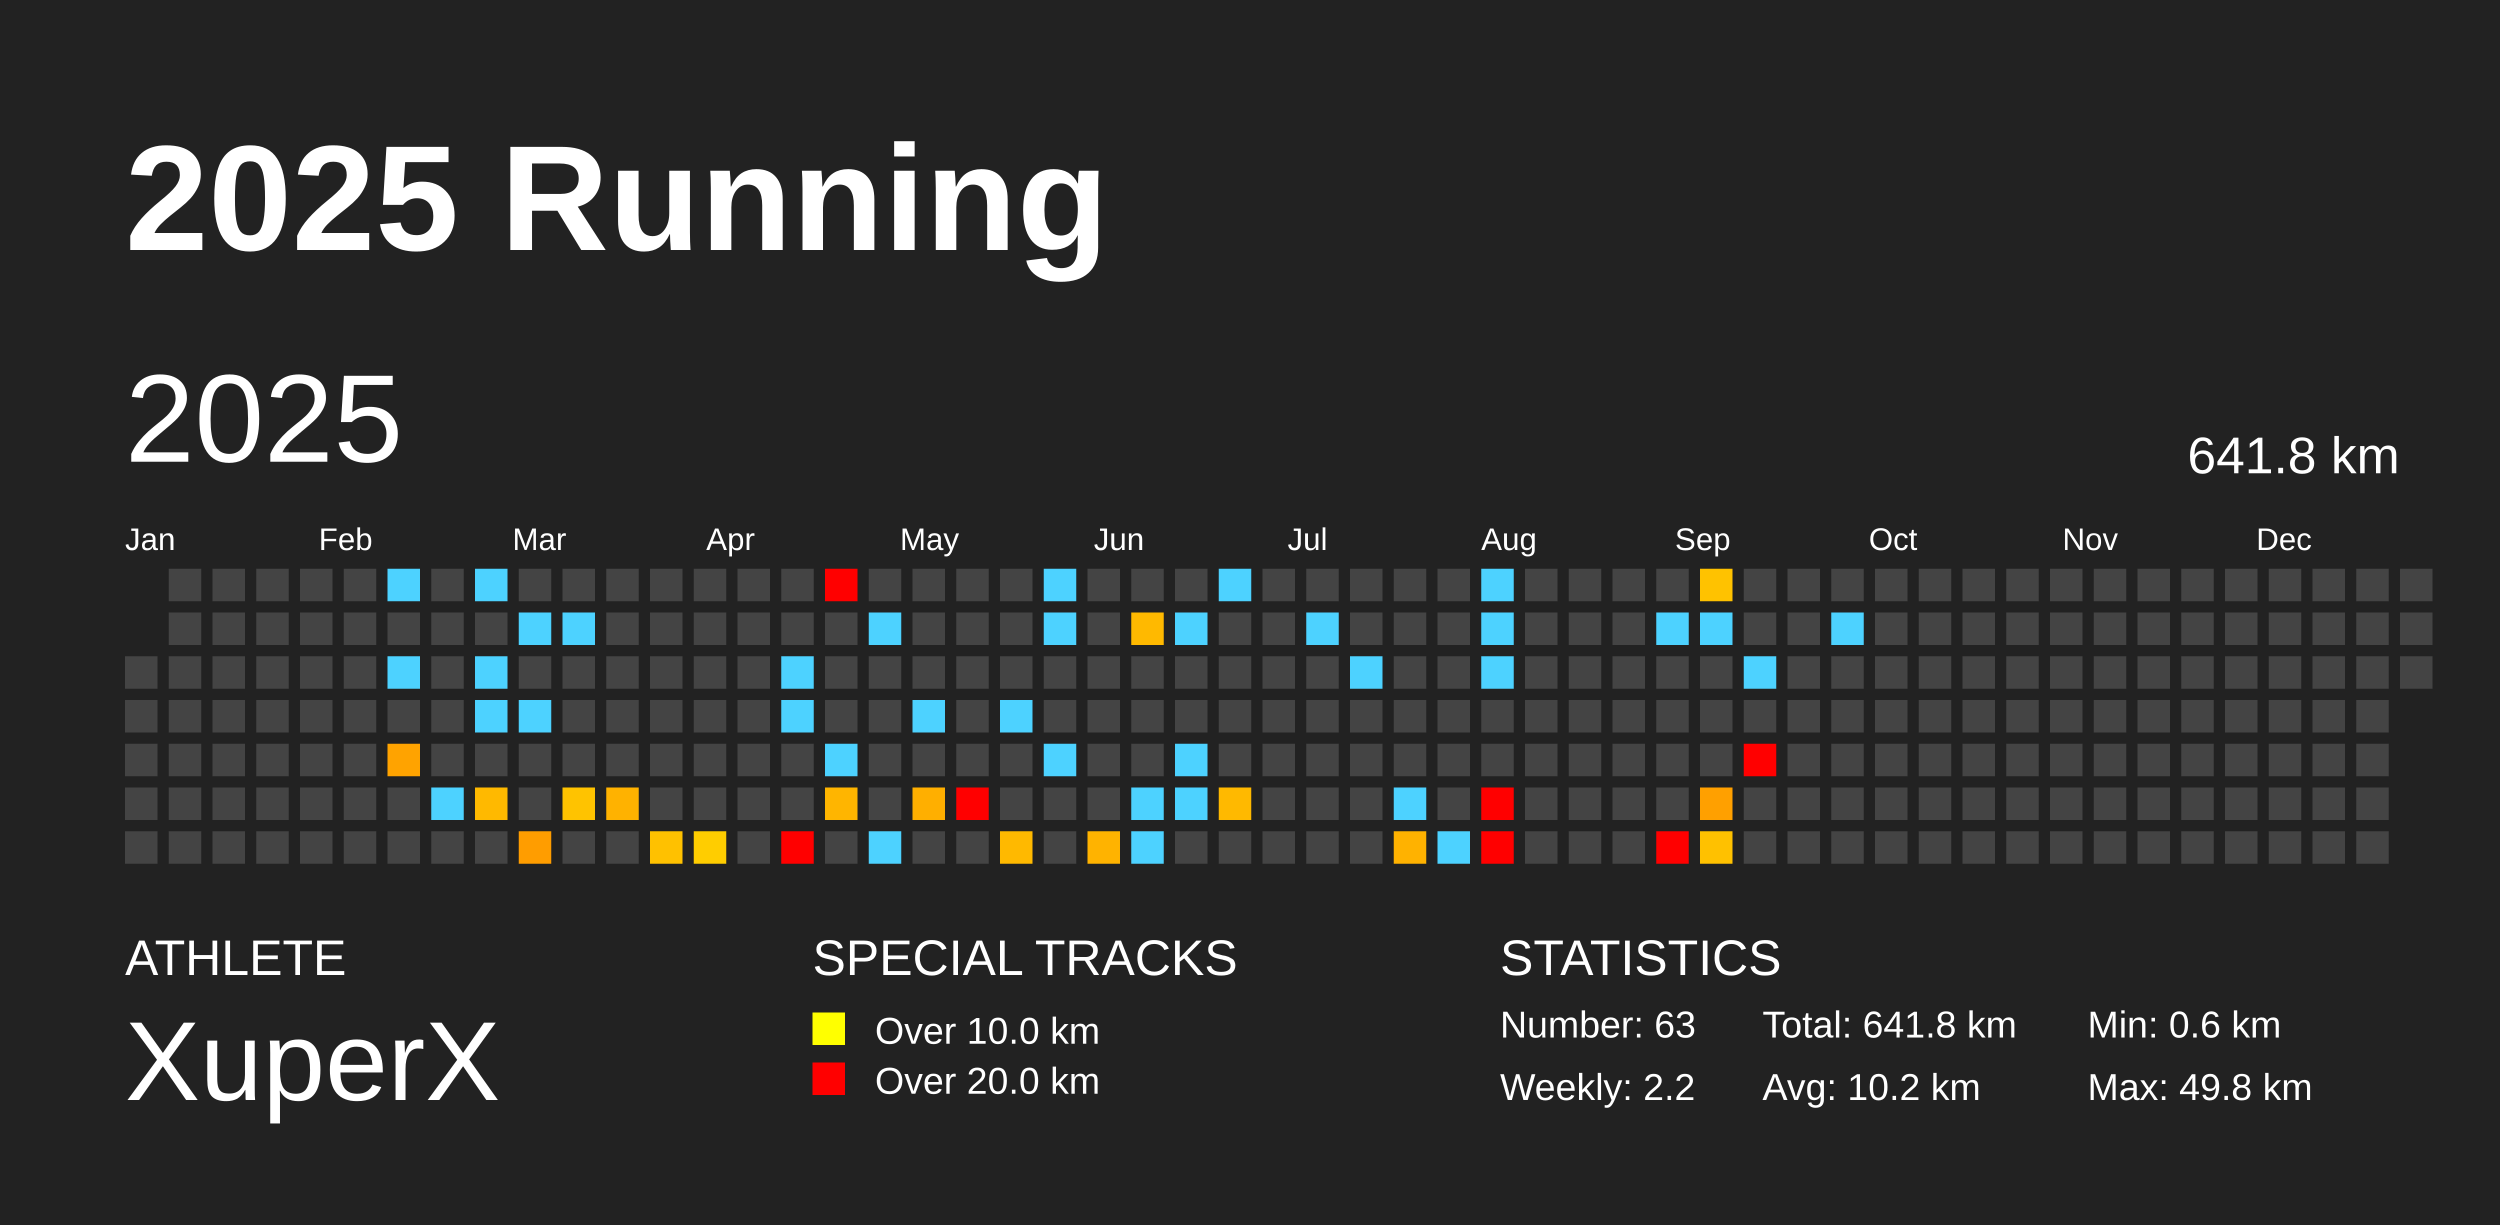
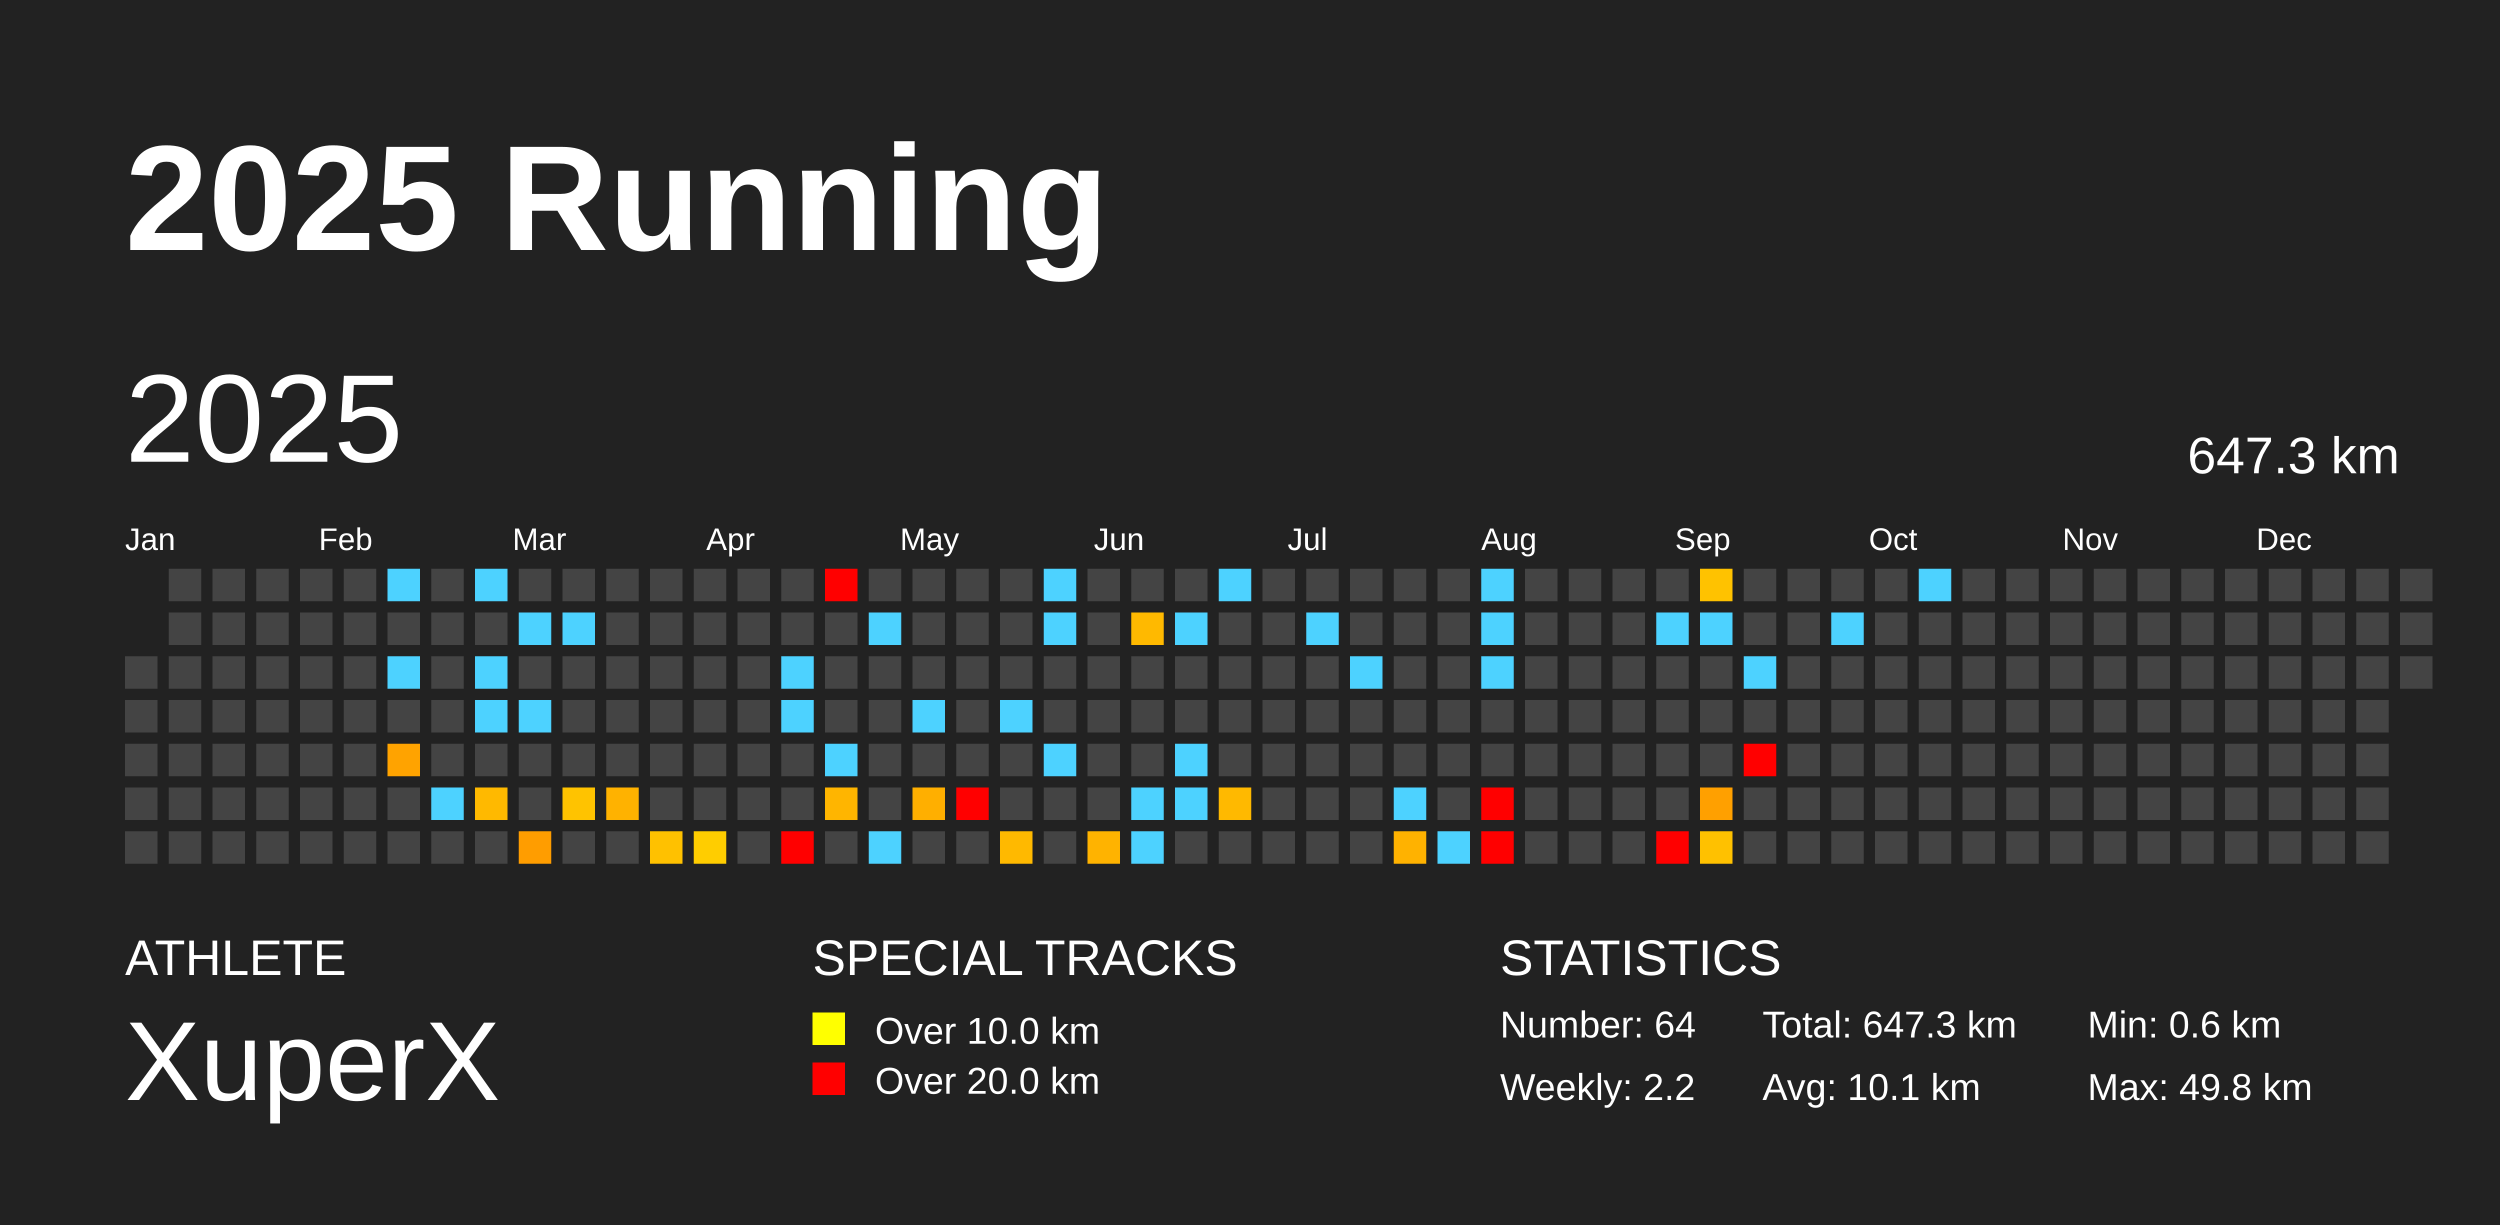
<svg xmlns="http://www.w3.org/2000/svg" baseProfile="full" height="98mm" version="1.1" viewBox="0,0,200,98" width="200mm">
  <defs />
  <rect fill="#222222" height="98" width="200" x="0" y="0" />
  <text fill="#FFFFFF" style="font-size:12px; font-family:Arial; font-weight:bold;" x="10" y="20">2025 Running</text>
  <text fill="#FFFFFF" style="font-size:4px; font-family:Arial" x="10" y="78">ATHLETE</text>
  <text fill="#FFFFFF" style="font-size:9px; font-family:Arial" x="10" y="88">XuperX</text>
  <text fill="#FFFFFF" style="font-size:4px; font-family:Arial" x="65" y="78">SPECIAL TRACKS</text>
  <rect fill="yellow" height="2.6" width="2.6" x="65" y="81" />
  <text fill="#FFFFFF" style="font-size:3px; font-family:Arial" x="70" y="83.5">Over 10.0 km</text>
  <rect fill="red" height="2.6" width="2.6" x="65" y="85" />
  <text fill="#FFFFFF" style="font-size:3px; font-family:Arial" x="70" y="87.5">Over 20.0 km</text>
  <text fill="#FFFFFF" style="font-size:4px; font-family:Arial" x="120" y="78">STATISTICS</text>
-   <text fill="#FFFFFF" style="font-size:3px; font-family:Arial" x="120" y="83">Number: 63</text>
+   <text fill="#FFFFFF" style="font-size:3px; font-family:Arial" x="120" y="83">Number: 64</text>
  <text fill="#FFFFFF" style="font-size:3px; font-family:Arial" x="120" y="88">Weekly: 2.2</text>
-   <text fill="#FFFFFF" style="font-size:3px; font-family:Arial" x="141" y="83">Total: 641.8 km</text>
-   <text fill="#FFFFFF" style="font-size:3px; font-family:Arial" x="141" y="88">Avg: 10.2 km</text>
+   <text fill="#FFFFFF" style="font-size:3px; font-family:Arial" x="141" y="83">Total: 647.3 km</text>
+   <text fill="#FFFFFF" style="font-size:3px; font-family:Arial" x="141" y="88">Avg: 10.1 km</text>
  <text fill="#FFFFFF" style="font-size:3px; font-family:Arial" x="167" y="83">Min: 0.6 km</text>
  <text fill="#FFFFFF" style="font-size:3px; font-family:Arial" x="167" y="88">Max: 49.8 km</text>
  <text dominant-baseline="hanging" fill="#FFFFFF" style="font-size:10.0px; font-family:Arial;" x="10" y="30">2025</text>
-   <text dominant-baseline="hanging" fill="#FFFFFF" style="font-size:4.125px; font-family:Arial;" x="175" y="35">641.8 km</text>
+   <text dominant-baseline="hanging" fill="#FFFFFF" style="font-size:4.125px; font-family:Arial;" x="175" y="35">647.3 km</text>
  <text fill="#FFFFFF" style="font-size:2.5px; font-family:Arial" x="10.0" y="44">Jan</text>
  <text fill="#FFFFFF" style="font-size:2.5px; font-family:Arial" x="25.5" y="44">Feb</text>
  <text fill="#FFFFFF" style="font-size:2.5px; font-family:Arial" x="41.0" y="44">Mar</text>
  <text fill="#FFFFFF" style="font-size:2.5px; font-family:Arial" x="56.5" y="44">Apr</text>
  <text fill="#FFFFFF" style="font-size:2.5px; font-family:Arial" x="72.0" y="44">May</text>
  <text fill="#FFFFFF" style="font-size:2.5px; font-family:Arial" x="87.5" y="44">Jun</text>
  <text fill="#FFFFFF" style="font-size:2.5px; font-family:Arial" x="103.0" y="44">Jul</text>
  <text fill="#FFFFFF" style="font-size:2.5px; font-family:Arial" x="118.5" y="44">Aug</text>
  <text fill="#FFFFFF" style="font-size:2.5px; font-family:Arial" x="134.0" y="44">Sep</text>
  <text fill="#FFFFFF" style="font-size:2.5px; font-family:Arial" x="149.5" y="44">Oct</text>
  <text fill="#FFFFFF" style="font-size:2.5px; font-family:Arial" x="165.0" y="44">Nov</text>
  <text fill="#FFFFFF" style="font-size:2.5px; font-family:Arial" x="180.5" y="44">Dec</text>
  <rect fill="#444444" height="2.6" width="2.6" x="10.0" y="52.5" />
  <rect fill="#444444" height="2.6" width="2.6" x="10.0" y="56.0" />
  <rect fill="#444444" height="2.6" width="2.6" x="10.0" y="59.5" />
  <rect fill="#444444" height="2.6" width="2.6" x="10.0" y="63.0" />
  <rect fill="#444444" height="2.6" width="2.6" x="10.0" y="66.5" />
  <rect fill="#444444" height="2.6" width="2.6" x="13.5" y="45.5" />
  <rect fill="#444444" height="2.6" width="2.6" x="13.5" y="49.0" />
  <rect fill="#444444" height="2.6" width="2.6" x="13.5" y="52.5" />
  <rect fill="#444444" height="2.6" width="2.6" x="13.5" y="56.0" />
  <rect fill="#444444" height="2.6" width="2.6" x="13.5" y="59.5" />
  <rect fill="#444444" height="2.6" width="2.6" x="13.5" y="63.0" />
  <rect fill="#444444" height="2.6" width="2.6" x="13.5" y="66.5" />
  <rect fill="#444444" height="2.6" width="2.6" x="17.0" y="45.5" />
  <rect fill="#444444" height="2.6" width="2.6" x="17.0" y="49.0" />
  <rect fill="#444444" height="2.6" width="2.6" x="17.0" y="52.5" />
  <rect fill="#444444" height="2.6" width="2.6" x="17.0" y="56.0" />
  <rect fill="#444444" height="2.6" width="2.6" x="17.0" y="59.5" />
  <rect fill="#444444" height="2.6" width="2.6" x="17.0" y="63.0" />
  <rect fill="#444444" height="2.6" width="2.6" x="17.0" y="66.5" />
  <rect fill="#444444" height="2.6" width="2.6" x="20.5" y="45.5" />
  <rect fill="#444444" height="2.6" width="2.6" x="20.5" y="49.0" />
  <rect fill="#444444" height="2.6" width="2.6" x="20.5" y="52.5" />
  <rect fill="#444444" height="2.6" width="2.6" x="20.5" y="56.0" />
  <rect fill="#444444" height="2.6" width="2.6" x="20.5" y="59.5" />
  <rect fill="#444444" height="2.6" width="2.6" x="20.5" y="63.0" />
  <rect fill="#444444" height="2.6" width="2.6" x="20.5" y="66.5" />
  <rect fill="#444444" height="2.6" width="2.6" x="24.0" y="45.5" />
  <rect fill="#444444" height="2.6" width="2.6" x="24.0" y="49.0" />
  <rect fill="#444444" height="2.6" width="2.6" x="24.0" y="52.5" />
  <rect fill="#444444" height="2.6" width="2.6" x="24.0" y="56.0" />
  <rect fill="#444444" height="2.6" width="2.6" x="24.0" y="59.5" />
  <rect fill="#444444" height="2.6" width="2.6" x="24.0" y="63.0" />
  <rect fill="#444444" height="2.6" width="2.6" x="24.0" y="66.5" />
  <rect fill="#444444" height="2.6" width="2.6" x="27.5" y="45.5" />
  <rect fill="#444444" height="2.6" width="2.6" x="27.5" y="49.0" />
  <rect fill="#444444" height="2.6" width="2.6" x="27.5" y="52.5" />
  <rect fill="#444444" height="2.6" width="2.6" x="27.5" y="56.0" />
  <rect fill="#444444" height="2.6" width="2.6" x="27.5" y="59.5" />
  <rect fill="#444444" height="2.6" width="2.6" x="27.5" y="63.0" />
  <rect fill="#444444" height="2.6" width="2.6" x="27.5" y="66.5" />
  <rect fill="#4dd2ff" height="2.6" width="2.6" x="31.0" y="45.5" />
  <rect fill="#444444" height="2.6" width="2.6" x="31.0" y="49.0" />
  <rect fill="#4dd2ff" height="2.6" width="2.6" x="31.0" y="52.5" />
  <rect fill="#444444" height="2.6" width="2.6" x="31.0" y="56.0" />
  <rect fill="#ffa300" height="2.6" width="2.6" x="31.0" y="59.5" />
  <rect fill="#444444" height="2.6" width="2.6" x="31.0" y="63.0" />
  <rect fill="#444444" height="2.6" width="2.6" x="31.0" y="66.5" />
  <rect fill="#444444" height="2.6" width="2.6" x="34.5" y="45.5" />
  <rect fill="#444444" height="2.6" width="2.6" x="34.5" y="49.0" />
  <rect fill="#444444" height="2.6" width="2.6" x="34.5" y="52.5" />
  <rect fill="#444444" height="2.6" width="2.6" x="34.5" y="56.0" />
  <rect fill="#444444" height="2.6" width="2.6" x="34.5" y="59.5" />
  <rect fill="#4dd2ff" height="2.6" width="2.6" x="34.5" y="63.0" />
  <rect fill="#444444" height="2.6" width="2.6" x="34.5" y="66.5" />
  <rect fill="#4dd2ff" height="2.6" width="2.6" x="38.0" y="45.5" />
  <rect fill="#444444" height="2.6" width="2.6" x="38.0" y="49.0" />
  <rect fill="#4dd2ff" height="2.6" width="2.6" x="38.0" y="52.5" />
  <rect fill="#4dd2ff" height="2.6" width="2.6" x="38.0" y="56.0" />
  <rect fill="#444444" height="2.6" width="2.6" x="38.0" y="59.5" />
  <rect fill="#ffb900" height="2.6" width="2.6" x="38.0" y="63.0" />
  <rect fill="#444444" height="2.6" width="2.6" x="38.0" y="66.5" />
  <rect fill="#444444" height="2.6" width="2.6" x="41.5" y="45.5" />
  <rect fill="#4dd2ff" height="2.6" width="2.6" x="41.5" y="49.0" />
  <rect fill="#444444" height="2.6" width="2.6" x="41.5" y="52.5" />
  <rect fill="#4dd2ff" height="2.6" width="2.6" x="41.5" y="56.0" />
  <rect fill="#444444" height="2.6" width="2.6" x="41.5" y="59.5" />
  <rect fill="#444444" height="2.6" width="2.6" x="41.5" y="63.0" />
  <rect fill="#ff9d00" height="2.6" width="2.6" x="41.5" y="66.5" />
  <rect fill="#444444" height="2.6" width="2.6" x="45.0" y="45.5" />
  <rect fill="#4dd2ff" height="2.6" width="2.6" x="45.0" y="49.0" />
  <rect fill="#444444" height="2.6" width="2.6" x="45.0" y="52.5" />
  <rect fill="#444444" height="2.6" width="2.6" x="45.0" y="56.0" />
  <rect fill="#444444" height="2.6" width="2.6" x="45.0" y="59.5" />
  <rect fill="#ffc300" height="2.6" width="2.6" x="45.0" y="63.0" />
  <rect fill="#444444" height="2.6" width="2.6" x="45.0" y="66.5" />
  <rect fill="#444444" height="2.6" width="2.6" x="48.5" y="45.5" />
  <rect fill="#444444" height="2.6" width="2.6" x="48.5" y="49.0" />
  <rect fill="#444444" height="2.6" width="2.6" x="48.5" y="52.5" />
  <rect fill="#444444" height="2.6" width="2.6" x="48.5" y="56.0" />
  <rect fill="#444444" height="2.6" width="2.6" x="48.5" y="59.5" />
  <rect fill="#ffb200" height="2.6" width="2.6" x="48.5" y="63.0" />
  <rect fill="#444444" height="2.6" width="2.6" x="48.5" y="66.5" />
  <rect fill="#444444" height="2.6" width="2.6" x="52.0" y="45.5" />
  <rect fill="#444444" height="2.6" width="2.6" x="52.0" y="49.0" />
  <rect fill="#444444" height="2.6" width="2.6" x="52.0" y="52.5" />
  <rect fill="#444444" height="2.6" width="2.6" x="52.0" y="56.0" />
  <rect fill="#444444" height="2.6" width="2.6" x="52.0" y="59.5" />
  <rect fill="#444444" height="2.6" width="2.6" x="52.0" y="63.0" />
  <rect fill="#ffc100" height="2.6" width="2.6" x="52.0" y="66.5" />
  <rect fill="#444444" height="2.6" width="2.6" x="55.5" y="45.5" />
  <rect fill="#444444" height="2.6" width="2.6" x="55.5" y="49.0" />
  <rect fill="#444444" height="2.6" width="2.6" x="55.5" y="52.5" />
  <rect fill="#444444" height="2.6" width="2.6" x="55.5" y="56.0" />
  <rect fill="#444444" height="2.6" width="2.6" x="55.5" y="59.5" />
  <rect fill="#444444" height="2.6" width="2.6" x="55.5" y="63.0" />
  <rect fill="#ffcd00" height="2.6" width="2.6" x="55.5" y="66.5" />
  <rect fill="#444444" height="2.6" width="2.6" x="59.0" y="45.5" />
  <rect fill="#444444" height="2.6" width="2.6" x="59.0" y="49.0" />
  <rect fill="#444444" height="2.6" width="2.6" x="59.0" y="52.5" />
  <rect fill="#444444" height="2.6" width="2.6" x="59.0" y="56.0" />
  <rect fill="#444444" height="2.6" width="2.6" x="59.0" y="59.5" />
  <rect fill="#444444" height="2.6" width="2.6" x="59.0" y="63.0" />
  <rect fill="#444444" height="2.6" width="2.6" x="59.0" y="66.5" />
  <rect fill="#444444" height="2.6" width="2.6" x="62.5" y="45.5" />
  <rect fill="#444444" height="2.6" width="2.6" x="62.5" y="49.0" />
  <rect fill="#4dd2ff" height="2.6" width="2.6" x="62.5" y="52.5" />
  <rect fill="#4dd2ff" height="2.6" width="2.6" x="62.5" y="56.0" />
  <rect fill="#444444" height="2.6" width="2.6" x="62.5" y="59.5" />
  <rect fill="#444444" height="2.6" width="2.6" x="62.5" y="63.0" />
  <rect fill="red" height="2.6" width="2.6" x="62.5" y="66.5" />
  <rect fill="red" height="2.6" width="2.6" x="66.0" y="45.5" />
  <rect fill="#444444" height="2.6" width="2.6" x="66.0" y="49.0" />
  <rect fill="#444444" height="2.6" width="2.6" x="66.0" y="52.5" />
  <rect fill="#444444" height="2.6" width="2.6" x="66.0" y="56.0" />
  <rect fill="#4dd2ff" height="2.6" width="2.6" x="66.0" y="59.5" />
  <rect fill="#ffb500" height="2.6" width="2.6" x="66.0" y="63.0" />
  <rect fill="#444444" height="2.6" width="2.6" x="66.0" y="66.5" />
  <rect fill="#444444" height="2.6" width="2.6" x="69.5" y="45.5" />
  <rect fill="#4dd2ff" height="2.6" width="2.6" x="69.5" y="49.0" />
  <rect fill="#444444" height="2.6" width="2.6" x="69.5" y="52.5" />
  <rect fill="#444444" height="2.6" width="2.6" x="69.5" y="56.0" />
  <rect fill="#444444" height="2.6" width="2.6" x="69.5" y="59.5" />
  <rect fill="#444444" height="2.6" width="2.6" x="69.5" y="63.0" />
  <rect fill="#4dd2ff" height="2.6" width="2.6" x="69.5" y="66.5" />
  <rect fill="#444444" height="2.6" width="2.6" x="73.0" y="45.5" />
  <rect fill="#444444" height="2.6" width="2.6" x="73.0" y="49.0" />
  <rect fill="#444444" height="2.6" width="2.6" x="73.0" y="52.5" />
  <rect fill="#4dd2ff" height="2.6" width="2.6" x="73.0" y="56.0" />
  <rect fill="#444444" height="2.6" width="2.6" x="73.0" y="59.5" />
  <rect fill="#ffaf00" height="2.6" width="2.6" x="73.0" y="63.0" />
  <rect fill="#444444" height="2.6" width="2.6" x="73.0" y="66.5" />
  <rect fill="#444444" height="2.6" width="2.6" x="76.5" y="45.5" />
  <rect fill="#444444" height="2.6" width="2.6" x="76.5" y="49.0" />
  <rect fill="#444444" height="2.6" width="2.6" x="76.5" y="52.5" />
  <rect fill="#444444" height="2.6" width="2.6" x="76.5" y="56.0" />
  <rect fill="#444444" height="2.6" width="2.6" x="76.5" y="59.5" />
  <rect fill="red" height="2.6" width="2.6" x="76.5" y="63.0" />
  <rect fill="#444444" height="2.6" width="2.6" x="76.5" y="66.5" />
  <rect fill="#444444" height="2.6" width="2.6" x="80.0" y="45.5" />
  <rect fill="#444444" height="2.6" width="2.6" x="80.0" y="49.0" />
  <rect fill="#444444" height="2.6" width="2.6" x="80.0" y="52.5" />
  <rect fill="#4dd2ff" height="2.6" width="2.6" x="80.0" y="56.0" />
  <rect fill="#444444" height="2.6" width="2.6" x="80.0" y="59.5" />
  <rect fill="#444444" height="2.6" width="2.6" x="80.0" y="63.0" />
  <rect fill="#ffb900" height="2.6" width="2.6" x="80.0" y="66.5" />
  <rect fill="#4dd2ff" height="2.6" width="2.6" x="83.5" y="45.5" />
  <rect fill="#4dd2ff" height="2.6" width="2.6" x="83.5" y="49.0" />
  <rect fill="#444444" height="2.6" width="2.6" x="83.5" y="52.5" />
  <rect fill="#444444" height="2.6" width="2.6" x="83.5" y="56.0" />
  <rect fill="#4dd2ff" height="2.6" width="2.6" x="83.5" y="59.5" />
  <rect fill="#444444" height="2.6" width="2.6" x="83.5" y="63.0" />
  <rect fill="#444444" height="2.6" width="2.6" x="83.5" y="66.5" />
  <rect fill="#444444" height="2.6" width="2.6" x="87.0" y="45.5" />
  <rect fill="#444444" height="2.6" width="2.6" x="87.0" y="49.0" />
  <rect fill="#444444" height="2.6" width="2.6" x="87.0" y="52.5" />
  <rect fill="#444444" height="2.6" width="2.6" x="87.0" y="56.0" />
  <rect fill="#444444" height="2.6" width="2.6" x="87.0" y="59.5" />
  <rect fill="#444444" height="2.6" width="2.6" x="87.0" y="63.0" />
  <rect fill="#ffb300" height="2.6" width="2.6" x="87.0" y="66.5" />
  <rect fill="#444444" height="2.6" width="2.6" x="90.5" y="45.5" />
  <rect fill="#ffb900" height="2.6" width="2.6" x="90.5" y="49.0" />
  <rect fill="#444444" height="2.6" width="2.6" x="90.5" y="52.5" />
  <rect fill="#444444" height="2.6" width="2.6" x="90.5" y="56.0" />
  <rect fill="#444444" height="2.6" width="2.6" x="90.5" y="59.5" />
  <rect fill="#4dd2ff" height="2.6" width="2.6" x="90.5" y="63.0" />
  <rect fill="#4dd2ff" height="2.6" width="2.6" x="90.5" y="66.5" />
  <rect fill="#444444" height="2.6" width="2.6" x="94.0" y="45.5" />
  <rect fill="#4dd2ff" height="2.6" width="2.6" x="94.0" y="49.0" />
  <rect fill="#444444" height="2.6" width="2.6" x="94.0" y="52.5" />
  <rect fill="#444444" height="2.6" width="2.6" x="94.0" y="56.0" />
  <rect fill="#4dd2ff" height="2.6" width="2.6" x="94.0" y="59.5" />
  <rect fill="#4dd2ff" height="2.6" width="2.6" x="94.0" y="63.0" />
  <rect fill="#444444" height="2.6" width="2.6" x="94.0" y="66.5" />
  <rect fill="#4dd2ff" height="2.6" width="2.6" x="97.5" y="45.5" />
  <rect fill="#444444" height="2.6" width="2.6" x="97.5" y="49.0" />
  <rect fill="#444444" height="2.6" width="2.6" x="97.5" y="52.5" />
  <rect fill="#444444" height="2.6" width="2.6" x="97.5" y="56.0" />
  <rect fill="#444444" height="2.6" width="2.6" x="97.5" y="59.5" />
  <rect fill="#ffb900" height="2.6" width="2.6" x="97.5" y="63.0" />
  <rect fill="#444444" height="2.6" width="2.6" x="97.5" y="66.5" />
  <rect fill="#444444" height="2.6" width="2.6" x="101.0" y="45.5" />
  <rect fill="#444444" height="2.6" width="2.6" x="101.0" y="49.0" />
  <rect fill="#444444" height="2.6" width="2.6" x="101.0" y="52.5" />
  <rect fill="#444444" height="2.6" width="2.6" x="101.0" y="56.0" />
  <rect fill="#444444" height="2.6" width="2.6" x="101.0" y="59.5" />
  <rect fill="#444444" height="2.6" width="2.6" x="101.0" y="63.0" />
  <rect fill="#444444" height="2.6" width="2.6" x="101.0" y="66.5" />
  <rect fill="#444444" height="2.6" width="2.6" x="104.5" y="45.5" />
  <rect fill="#4dd2ff" height="2.6" width="2.6" x="104.5" y="49.0" />
  <rect fill="#444444" height="2.6" width="2.6" x="104.5" y="52.5" />
  <rect fill="#444444" height="2.6" width="2.6" x="104.5" y="56.0" />
  <rect fill="#444444" height="2.6" width="2.6" x="104.5" y="59.5" />
  <rect fill="#444444" height="2.6" width="2.6" x="104.5" y="63.0" />
  <rect fill="#444444" height="2.6" width="2.6" x="104.5" y="66.5" />
  <rect fill="#444444" height="2.6" width="2.6" x="108.0" y="45.5" />
  <rect fill="#444444" height="2.6" width="2.6" x="108.0" y="49.0" />
  <rect fill="#4dd2ff" height="2.6" width="2.6" x="108.0" y="52.5" />
  <rect fill="#444444" height="2.6" width="2.6" x="108.0" y="56.0" />
  <rect fill="#444444" height="2.6" width="2.6" x="108.0" y="59.5" />
  <rect fill="#444444" height="2.6" width="2.6" x="108.0" y="63.0" />
  <rect fill="#444444" height="2.6" width="2.6" x="108.0" y="66.5" />
  <rect fill="#444444" height="2.6" width="2.6" x="111.5" y="45.5" />
  <rect fill="#444444" height="2.6" width="2.6" x="111.5" y="49.0" />
  <rect fill="#444444" height="2.6" width="2.6" x="111.5" y="52.5" />
  <rect fill="#444444" height="2.6" width="2.6" x="111.5" y="56.0" />
  <rect fill="#444444" height="2.6" width="2.6" x="111.5" y="59.5" />
  <rect fill="#4dd2ff" height="2.6" width="2.6" x="111.5" y="63.0" />
  <rect fill="#ffb200" height="2.6" width="2.6" x="111.5" y="66.5" />
  <rect fill="#444444" height="2.6" width="2.6" x="115.0" y="45.5" />
  <rect fill="#444444" height="2.6" width="2.6" x="115.0" y="49.0" />
  <rect fill="#444444" height="2.6" width="2.6" x="115.0" y="52.5" />
  <rect fill="#444444" height="2.6" width="2.6" x="115.0" y="56.0" />
  <rect fill="#444444" height="2.6" width="2.6" x="115.0" y="59.5" />
  <rect fill="#444444" height="2.6" width="2.6" x="115.0" y="63.0" />
  <rect fill="#4dd2ff" height="2.6" width="2.6" x="115.0" y="66.5" />
  <rect fill="#4dd2ff" height="2.6" width="2.6" x="118.5" y="45.5" />
  <rect fill="#4dd2ff" height="2.6" width="2.6" x="118.5" y="49.0" />
  <rect fill="#4dd2ff" height="2.6" width="2.6" x="118.5" y="52.5" />
  <rect fill="#444444" height="2.6" width="2.6" x="118.5" y="56.0" />
  <rect fill="#444444" height="2.6" width="2.6" x="118.5" y="59.5" />
  <rect fill="red" height="2.6" width="2.6" x="118.5" y="63.0" />
  <rect fill="red" height="2.6" width="2.6" x="118.5" y="66.5" />
  <rect fill="#444444" height="2.6" width="2.6" x="122.0" y="45.5" />
  <rect fill="#444444" height="2.6" width="2.6" x="122.0" y="49.0" />
  <rect fill="#444444" height="2.6" width="2.6" x="122.0" y="52.5" />
  <rect fill="#444444" height="2.6" width="2.6" x="122.0" y="56.0" />
  <rect fill="#444444" height="2.6" width="2.6" x="122.0" y="59.5" />
  <rect fill="#444444" height="2.6" width="2.6" x="122.0" y="63.0" />
  <rect fill="#444444" height="2.6" width="2.6" x="122.0" y="66.5" />
  <rect fill="#444444" height="2.6" width="2.6" x="125.5" y="45.5" />
  <rect fill="#444444" height="2.6" width="2.6" x="125.5" y="49.0" />
  <rect fill="#444444" height="2.6" width="2.6" x="125.5" y="52.5" />
  <rect fill="#444444" height="2.6" width="2.6" x="125.5" y="56.0" />
  <rect fill="#444444" height="2.6" width="2.6" x="125.5" y="59.5" />
  <rect fill="#444444" height="2.6" width="2.6" x="125.5" y="63.0" />
  <rect fill="#444444" height="2.6" width="2.6" x="125.5" y="66.5" />
  <rect fill="#444444" height="2.6" width="2.6" x="129.0" y="45.5" />
  <rect fill="#444444" height="2.6" width="2.6" x="129.0" y="49.0" />
  <rect fill="#444444" height="2.6" width="2.6" x="129.0" y="52.5" />
  <rect fill="#444444" height="2.6" width="2.6" x="129.0" y="56.0" />
  <rect fill="#444444" height="2.6" width="2.6" x="129.0" y="59.5" />
  <rect fill="#444444" height="2.6" width="2.6" x="129.0" y="63.0" />
  <rect fill="#444444" height="2.6" width="2.6" x="129.0" y="66.5" />
  <rect fill="#444444" height="2.6" width="2.6" x="132.5" y="45.5" />
  <rect fill="#4dd2ff" height="2.6" width="2.6" x="132.5" y="49.0" />
  <rect fill="#444444" height="2.6" width="2.6" x="132.5" y="52.5" />
  <rect fill="#444444" height="2.6" width="2.6" x="132.5" y="56.0" />
  <rect fill="#444444" height="2.6" width="2.6" x="132.5" y="59.5" />
  <rect fill="#444444" height="2.6" width="2.6" x="132.5" y="63.0" />
  <rect fill="red" height="2.6" width="2.6" x="132.5" y="66.5" />
  <rect fill="#ffc200" height="2.6" width="2.6" x="136.0" y="45.5" />
  <rect fill="#4dd2ff" height="2.6" width="2.6" x="136.0" y="49.0" />
  <rect fill="#444444" height="2.6" width="2.6" x="136.0" y="52.5" />
  <rect fill="#444444" height="2.6" width="2.6" x="136.0" y="56.0" />
  <rect fill="#444444" height="2.6" width="2.6" x="136.0" y="59.5" />
  <rect fill="#ffa000" height="2.6" width="2.6" x="136.0" y="63.0" />
  <rect fill="#ffc100" height="2.6" width="2.6" x="136.0" y="66.5" />
  <rect fill="#444444" height="2.6" width="2.6" x="139.5" y="45.5" />
  <rect fill="#444444" height="2.6" width="2.6" x="139.5" y="49.0" />
  <rect fill="#4dd2ff" height="2.6" width="2.6" x="139.5" y="52.5" />
  <rect fill="#444444" height="2.6" width="2.6" x="139.5" y="56.0" />
  <rect fill="red" height="2.6" width="2.6" x="139.5" y="59.5" />
  <rect fill="#444444" height="2.6" width="2.6" x="139.5" y="63.0" />
  <rect fill="#444444" height="2.6" width="2.6" x="139.5" y="66.5" />
  <rect fill="#444444" height="2.6" width="2.6" x="143.0" y="45.5" />
  <rect fill="#444444" height="2.6" width="2.6" x="143.0" y="49.0" />
  <rect fill="#444444" height="2.6" width="2.6" x="143.0" y="52.5" />
  <rect fill="#444444" height="2.6" width="2.6" x="143.0" y="56.0" />
  <rect fill="#444444" height="2.6" width="2.6" x="143.0" y="59.5" />
  <rect fill="#444444" height="2.6" width="2.6" x="143.0" y="63.0" />
  <rect fill="#444444" height="2.6" width="2.6" x="143.0" y="66.5" />
  <rect fill="#444444" height="2.6" width="2.6" x="146.5" y="45.5" />
  <rect fill="#4dd2ff" height="2.6" width="2.6" x="146.5" y="49.0" />
  <rect fill="#444444" height="2.6" width="2.6" x="146.5" y="52.5" />
  <rect fill="#444444" height="2.6" width="2.6" x="146.5" y="56.0" />
  <rect fill="#444444" height="2.6" width="2.6" x="146.5" y="59.5" />
  <rect fill="#444444" height="2.6" width="2.6" x="146.5" y="63.0" />
  <rect fill="#444444" height="2.6" width="2.6" x="146.5" y="66.5" />
  <rect fill="#444444" height="2.6" width="2.6" x="150.0" y="45.5" />
  <rect fill="#444444" height="2.6" width="2.6" x="150.0" y="49.0" />
  <rect fill="#444444" height="2.6" width="2.6" x="150.0" y="52.5" />
  <rect fill="#444444" height="2.6" width="2.6" x="150.0" y="56.0" />
  <rect fill="#444444" height="2.6" width="2.6" x="150.0" y="59.5" />
  <rect fill="#444444" height="2.6" width="2.6" x="150.0" y="63.0" />
  <rect fill="#444444" height="2.6" width="2.6" x="150.0" y="66.5" />
-   <rect fill="#444444" height="2.6" width="2.6" x="153.5" y="45.5" />
+   <rect fill="#4dd2ff" height="2.6" width="2.6" x="153.5" y="45.5" />
  <rect fill="#444444" height="2.6" width="2.6" x="153.5" y="49.0" />
  <rect fill="#444444" height="2.6" width="2.6" x="153.5" y="52.5" />
  <rect fill="#444444" height="2.6" width="2.6" x="153.5" y="56.0" />
  <rect fill="#444444" height="2.6" width="2.6" x="153.5" y="59.5" />
  <rect fill="#444444" height="2.6" width="2.6" x="153.5" y="63.0" />
  <rect fill="#444444" height="2.6" width="2.6" x="153.5" y="66.5" />
  <rect fill="#444444" height="2.6" width="2.6" x="157.0" y="45.5" />
  <rect fill="#444444" height="2.6" width="2.6" x="157.0" y="49.0" />
  <rect fill="#444444" height="2.6" width="2.6" x="157.0" y="52.5" />
  <rect fill="#444444" height="2.6" width="2.6" x="157.0" y="56.0" />
  <rect fill="#444444" height="2.6" width="2.6" x="157.0" y="59.5" />
  <rect fill="#444444" height="2.6" width="2.6" x="157.0" y="63.0" />
  <rect fill="#444444" height="2.6" width="2.6" x="157.0" y="66.5" />
  <rect fill="#444444" height="2.6" width="2.6" x="160.5" y="45.5" />
  <rect fill="#444444" height="2.6" width="2.6" x="160.5" y="49.0" />
  <rect fill="#444444" height="2.6" width="2.6" x="160.5" y="52.5" />
  <rect fill="#444444" height="2.6" width="2.6" x="160.5" y="56.0" />
  <rect fill="#444444" height="2.6" width="2.6" x="160.5" y="59.5" />
  <rect fill="#444444" height="2.6" width="2.6" x="160.5" y="63.0" />
  <rect fill="#444444" height="2.6" width="2.6" x="160.5" y="66.5" />
  <rect fill="#444444" height="2.6" width="2.6" x="164.0" y="45.5" />
  <rect fill="#444444" height="2.6" width="2.6" x="164.0" y="49.0" />
  <rect fill="#444444" height="2.6" width="2.6" x="164.0" y="52.5" />
  <rect fill="#444444" height="2.6" width="2.6" x="164.0" y="56.0" />
  <rect fill="#444444" height="2.6" width="2.6" x="164.0" y="59.5" />
  <rect fill="#444444" height="2.6" width="2.6" x="164.0" y="63.0" />
  <rect fill="#444444" height="2.6" width="2.6" x="164.0" y="66.5" />
  <rect fill="#444444" height="2.6" width="2.6" x="167.5" y="45.5" />
  <rect fill="#444444" height="2.6" width="2.6" x="167.5" y="49.0" />
  <rect fill="#444444" height="2.6" width="2.6" x="167.5" y="52.5" />
  <rect fill="#444444" height="2.6" width="2.6" x="167.5" y="56.0" />
  <rect fill="#444444" height="2.6" width="2.6" x="167.5" y="59.5" />
  <rect fill="#444444" height="2.6" width="2.6" x="167.5" y="63.0" />
  <rect fill="#444444" height="2.6" width="2.6" x="167.5" y="66.5" />
  <rect fill="#444444" height="2.6" width="2.6" x="171.0" y="45.5" />
  <rect fill="#444444" height="2.6" width="2.6" x="171.0" y="49.0" />
  <rect fill="#444444" height="2.6" width="2.6" x="171.0" y="52.5" />
  <rect fill="#444444" height="2.6" width="2.6" x="171.0" y="56.0" />
  <rect fill="#444444" height="2.6" width="2.6" x="171.0" y="59.5" />
  <rect fill="#444444" height="2.6" width="2.6" x="171.0" y="63.0" />
  <rect fill="#444444" height="2.6" width="2.6" x="171.0" y="66.5" />
  <rect fill="#444444" height="2.6" width="2.6" x="174.5" y="45.5" />
  <rect fill="#444444" height="2.6" width="2.6" x="174.5" y="49.0" />
  <rect fill="#444444" height="2.6" width="2.6" x="174.5" y="52.5" />
  <rect fill="#444444" height="2.6" width="2.6" x="174.5" y="56.0" />
  <rect fill="#444444" height="2.6" width="2.6" x="174.5" y="59.5" />
  <rect fill="#444444" height="2.6" width="2.6" x="174.5" y="63.0" />
  <rect fill="#444444" height="2.6" width="2.6" x="174.5" y="66.5" />
  <rect fill="#444444" height="2.6" width="2.6" x="178.0" y="45.5" />
  <rect fill="#444444" height="2.6" width="2.6" x="178.0" y="49.0" />
  <rect fill="#444444" height="2.6" width="2.6" x="178.0" y="52.5" />
  <rect fill="#444444" height="2.6" width="2.6" x="178.0" y="56.0" />
  <rect fill="#444444" height="2.6" width="2.6" x="178.0" y="59.5" />
  <rect fill="#444444" height="2.6" width="2.6" x="178.0" y="63.0" />
  <rect fill="#444444" height="2.6" width="2.6" x="178.0" y="66.5" />
  <rect fill="#444444" height="2.6" width="2.6" x="181.5" y="45.5" />
  <rect fill="#444444" height="2.6" width="2.6" x="181.5" y="49.0" />
  <rect fill="#444444" height="2.6" width="2.6" x="181.5" y="52.5" />
  <rect fill="#444444" height="2.6" width="2.6" x="181.5" y="56.0" />
  <rect fill="#444444" height="2.6" width="2.6" x="181.5" y="59.5" />
  <rect fill="#444444" height="2.6" width="2.6" x="181.5" y="63.0" />
  <rect fill="#444444" height="2.6" width="2.6" x="181.5" y="66.5" />
  <rect fill="#444444" height="2.6" width="2.6" x="185.0" y="45.5" />
  <rect fill="#444444" height="2.6" width="2.6" x="185.0" y="49.0" />
  <rect fill="#444444" height="2.6" width="2.6" x="185.0" y="52.5" />
  <rect fill="#444444" height="2.6" width="2.6" x="185.0" y="56.0" />
  <rect fill="#444444" height="2.6" width="2.6" x="185.0" y="59.5" />
  <rect fill="#444444" height="2.6" width="2.6" x="185.0" y="63.0" />
  <rect fill="#444444" height="2.6" width="2.6" x="185.0" y="66.5" />
  <rect fill="#444444" height="2.6" width="2.6" x="188.5" y="45.5" />
  <rect fill="#444444" height="2.6" width="2.6" x="188.5" y="49.0" />
  <rect fill="#444444" height="2.6" width="2.6" x="188.5" y="52.5" />
  <rect fill="#444444" height="2.6" width="2.6" x="188.5" y="56.0" />
  <rect fill="#444444" height="2.6" width="2.6" x="188.5" y="59.5" />
  <rect fill="#444444" height="2.6" width="2.6" x="188.5" y="63.0" />
  <rect fill="#444444" height="2.6" width="2.6" x="188.5" y="66.5" />
  <rect fill="#444444" height="2.6" width="2.6" x="192.0" y="45.5" />
  <rect fill="#444444" height="2.6" width="2.6" x="192.0" y="49.0" />
  <rect fill="#444444" height="2.6" width="2.6" x="192.0" y="52.5" />
</svg>
